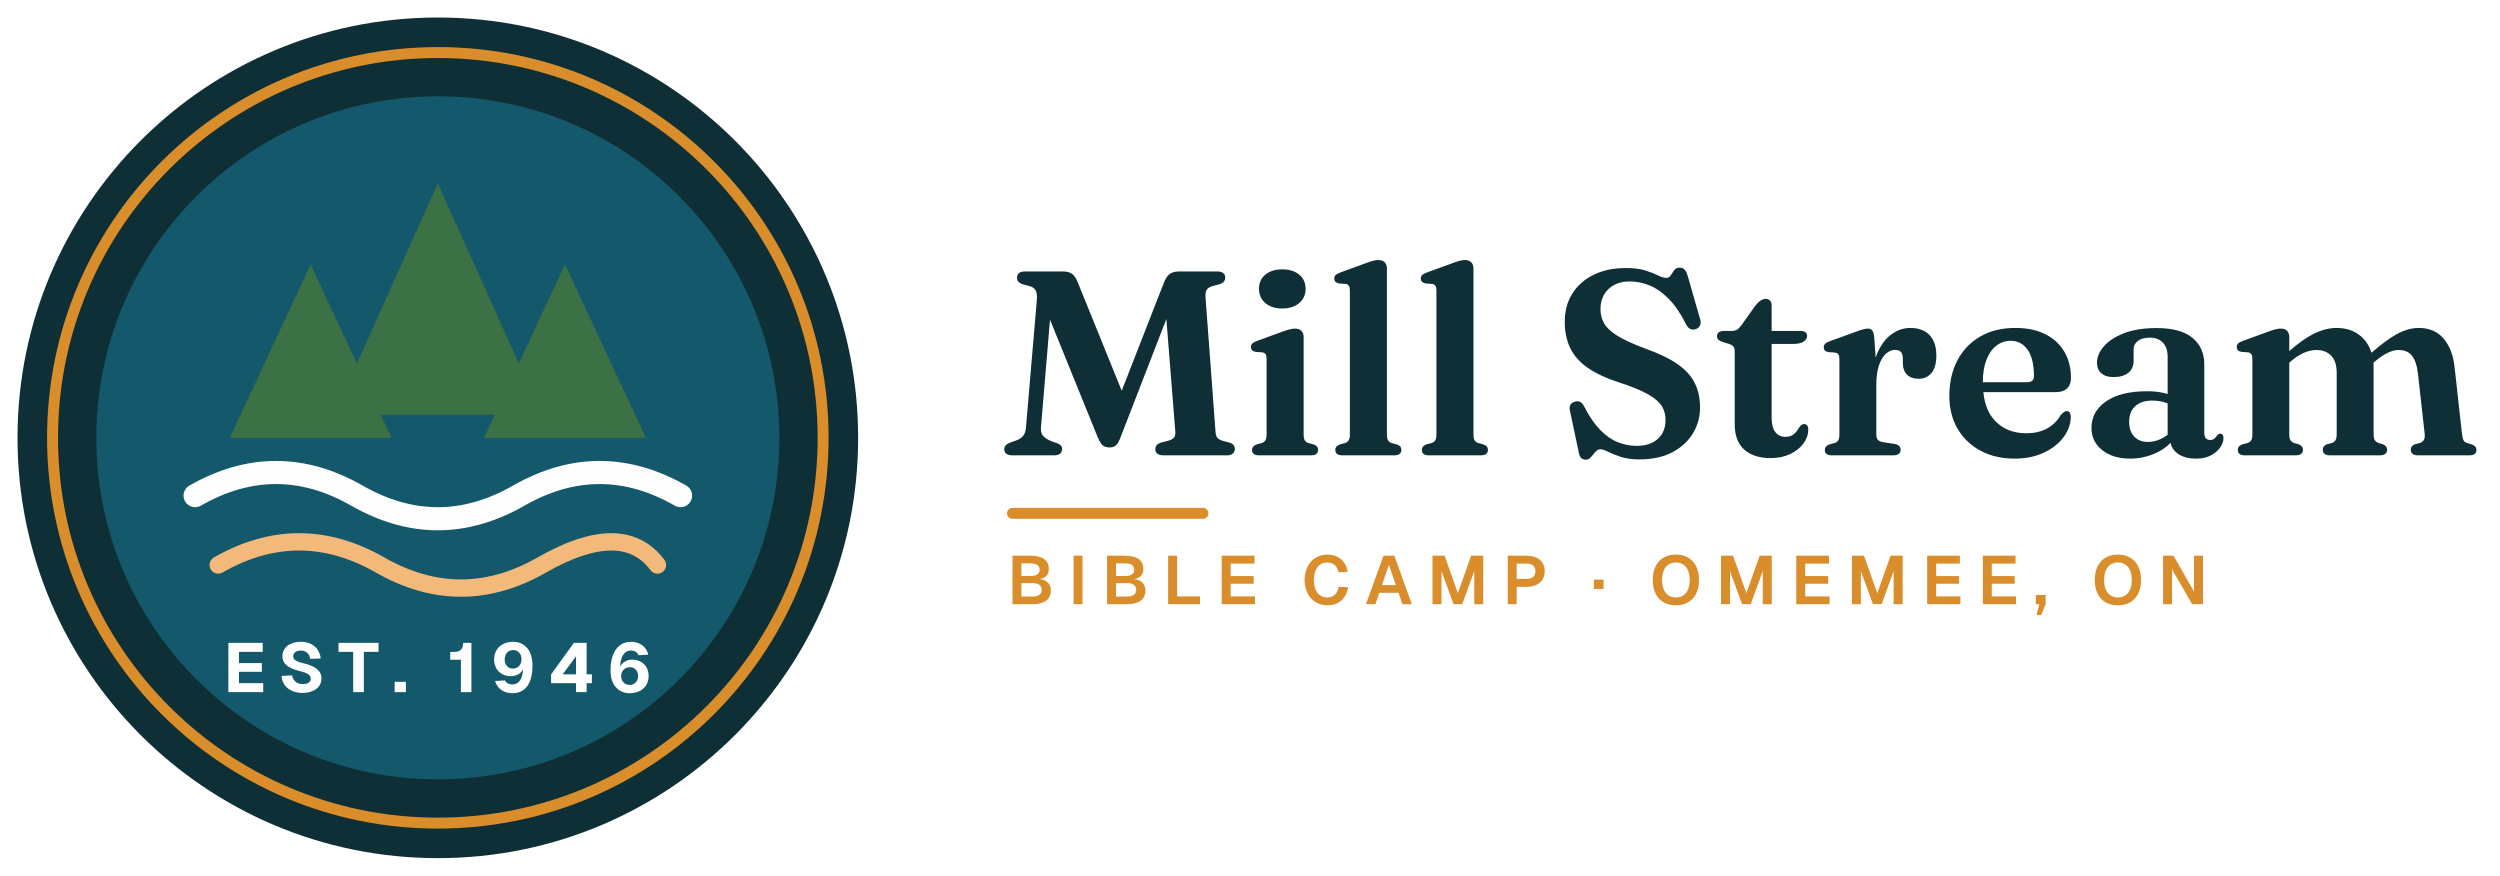
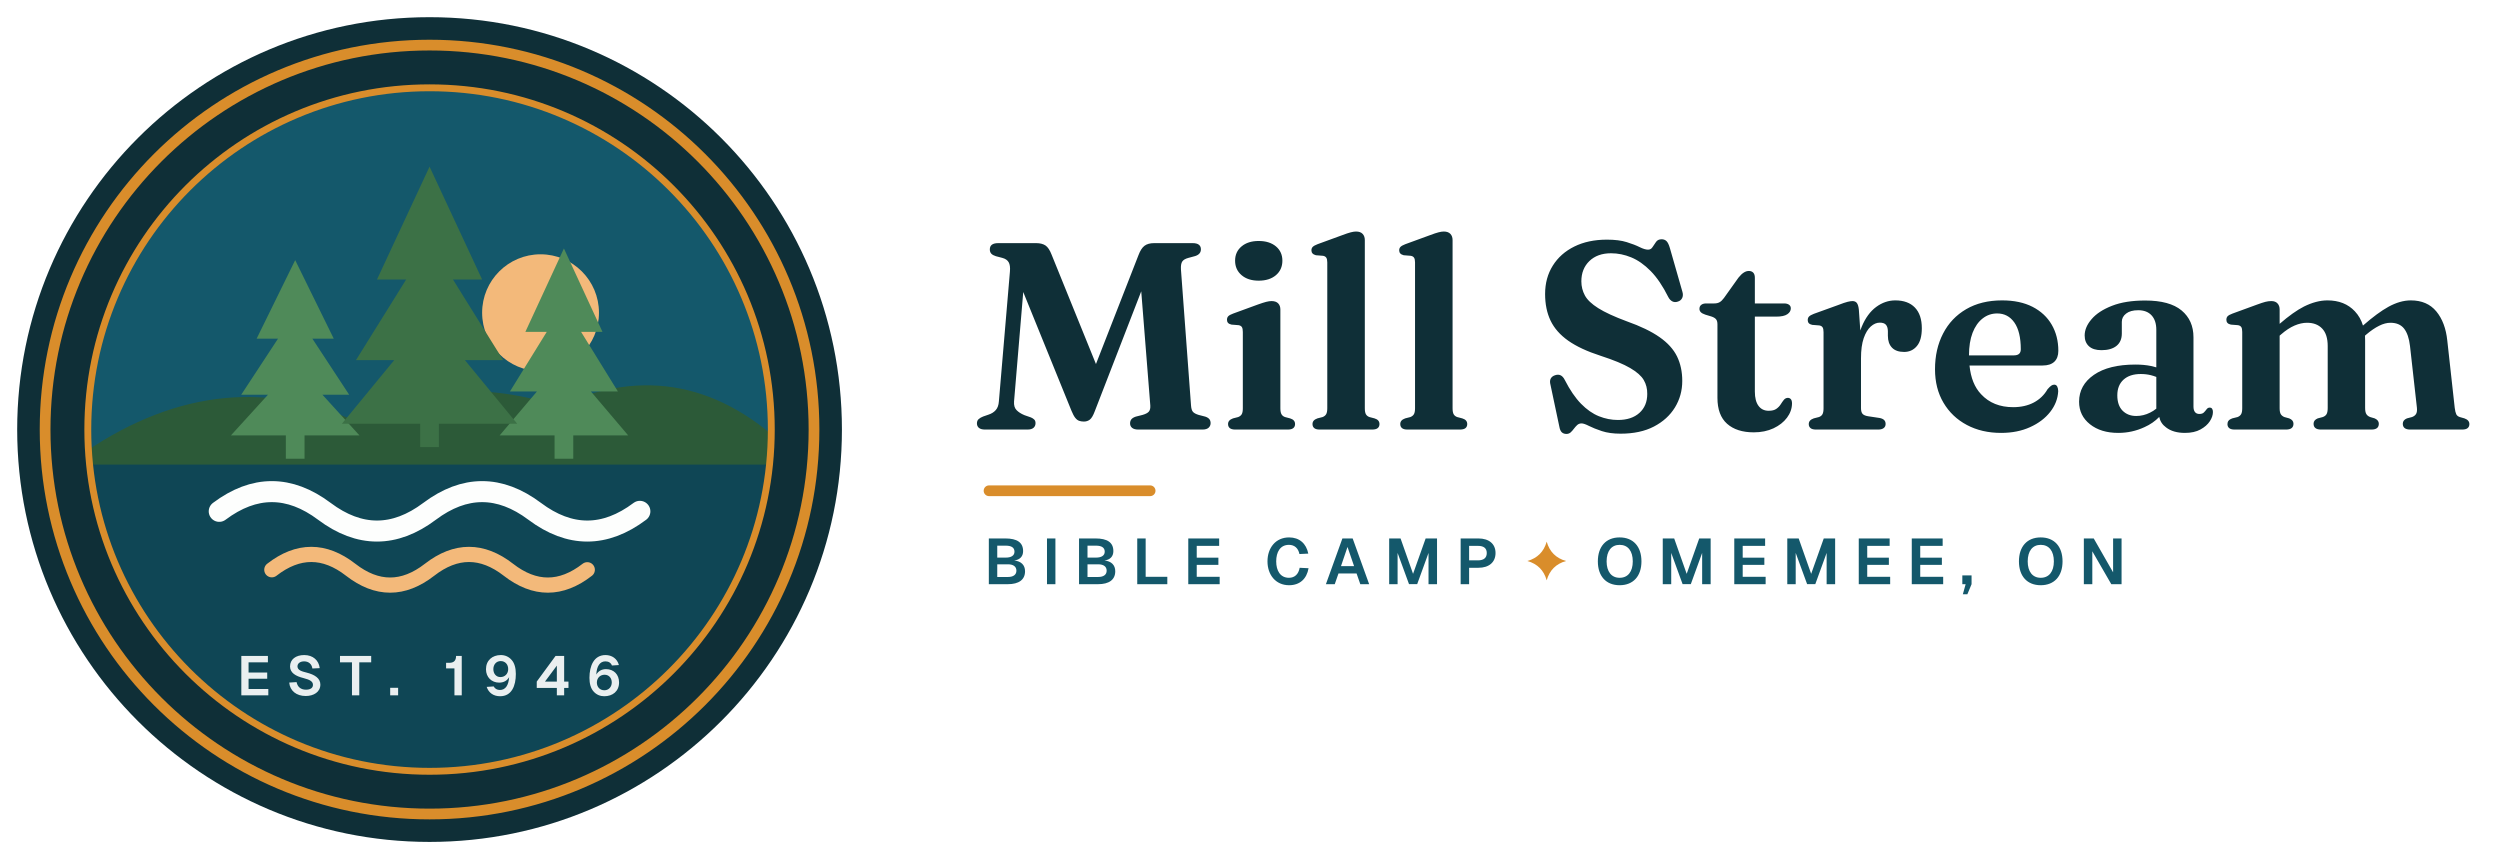
- <svg xmlns="http://www.w3.org/2000/svg" viewBox="0 0 571 200" width="5710" height="2000">
+ <svg xmlns="http://www.w3.org/2000/svg" viewBox="0 0 582 200" width="5820" height="2000">
  <g transform="translate(0 0) scale(1)">
    <circle cx="100" cy="100" r="96" fill="#0f2f37" />
-     <circle cx="100" cy="100" r="88" fill="none" stroke="#d98d2b" stroke-width="2.5" />
-     <circle cx="100" cy="100" r="78" fill="#14586b" />
-     <g transform="translate(100 100) scale(1.32) translate(-100 -102)">
-       <g fill="#3c7146">
-         <path d="M100 58 L 82 98 H 118Z" />
-         <path d="M78 72 L 64 102 H 92Z" />
-         <path d="M122 72 L 108 102 H 136Z" />
+     <circle cx="100" cy="100" r="89.5" fill="none" stroke="#d98d2b" stroke-width="2.5" />
+     <g transform="translate(100 100) scale(1.36) translate(-100 -100)">
+       <clipPath id="scene4">
+         <circle cx="100" cy="100" r="58.5" />
+       </clipPath>
+       <g clip-path="url(#scene4)">
+         <circle cx="100" cy="100" r="58.5" fill="#14586b" />
+         <circle cx="119" cy="80" r="10" fill="#f3b97a" />
+         <path d="M38 106 Q62 88 86 98 Q104 90 122 96 Q144 86 162 104 L162 130 L38 130Z" fill="#2c5a38" />
+         <rect x="30" y="106" width="140" height="70" fill="#0f4655" />
      </g>
-       <path d="M58 112 Q 72 104 86 112 T 114 112 T 142 112" stroke="#fdfefd" stroke-width="4" fill="none" stroke-linecap="round" />
-       <path d="M62 124 Q 76 116 90 124 T 118 124 T 138 124" stroke="#f3b97a" stroke-width="3" fill="none" stroke-linecap="round" />
-       <path fill="#fdfefd" d="M63.76 137.48L63.76 146L69.79 146L69.79 144.45L65.59 144.45L65.59 142.48L69.55 142.48L69.55 140.97L65.59 140.97L65.59 139.03L69.70 139.03L69.70 137.48ZM74.78 143.10L72.95 143.20C73.08 145.00 74.52 146.14 76.61 146.14C78.44 146.14 79.87 145.23 79.87 143.61C79.87 142.26 78.66 141.43 76.76 141.01C75.87 140.79 75.01 140.56 74.97 139.83C74.95 139.22 75.50 138.81 76.29 138.81C77.19 138.81 77.81 139.38 77.91 140.25L79.74 140.18C79.55 138.45 78.25 137.29 76.33 137.29C74.40 137.29 73.11 138.26 73.11 139.81C73.11 141.19 74.29 141.93 76.14 142.36C77.46 142.70 78.00 143.05 78.01 143.67C78.02 144.28 77.47 144.61 76.65 144.61C75.59 144.61 74.95 144.02 74.78 143.10ZM89.74 137.48L82.81 137.48L82.81 139.03L85.35 139.03L85.35 146L87.20 146L87.20 139.03L89.74 139.03ZM92.53 144.21L92.53 146L94.47 146L94.47 144.21ZM102.80 139.05L102.14 139.05L102.14 140.40L103.99 140.40L103.99 146L105.81 146L105.81 137.48L104.38 137.48C104.37 138.56 103.87 139.05 102.80 139.05ZM109.74 140.36C109.74 142.09 110.95 143.24 112.59 143.24C113.69 143.24 114.35 142.74 114.73 142.09C114.66 143.68 114.06 144.68 112.85 144.68C112.30 144.68 111.85 144.43 111.61 143.97L109.90 144.08C110.32 145.42 111.41 146.19 112.91 146.19C115.45 146.19 116.38 144.04 116.38 141.44C116.38 140.16 116.08 139.12 115.53 138.45C114.88 137.66 113.99 137.29 113.04 137.29C111.17 137.29 109.74 138.43 109.74 140.36ZM111.57 140.34C111.57 139.42 112.14 138.72 113.02 138.72C113.92 138.72 114.49 139.42 114.48 140.34C114.47 141.24 113.88 141.93 112.97 141.93C112.11 141.93 111.57 141.24 111.57 140.34ZM125.75 137.48L123.54 137.48L119.60 142.93L119.60 144.46L123.91 144.46L123.91 146L125.75 146L125.75 144.46L126.66 144.46L126.66 142.92L125.75 142.92ZM121.61 142.92L123.91 139.80L123.91 142.92ZM134.73 139.62L136.42 139.52C136.09 138.10 134.87 137.29 133.46 137.29C130.93 137.29 129.88 139.56 129.88 142.18C129.88 143.41 130.17 144.43 130.75 145.09C131.38 145.82 132.22 146.19 133.16 146.19C135.05 146.19 136.47 145.11 136.47 143.22C136.47 141.52 135.32 140.38 133.63 140.38C132.75 140.38 132.01 140.78 131.55 141.56C131.62 139.88 132.25 138.80 133.42 138.80C134.06 138.80 134.51 139.09 134.73 139.62ZM131.72 143.22C131.73 142.33 132.35 141.69 133.24 141.69C134.07 141.69 134.65 142.33 134.65 143.22C134.65 144.10 134.05 144.76 133.19 144.76C132.32 144.76 131.71 144.10 131.72 143.22Z" />
+       <path fill="#4f8a59" d="M77 71 L83.6 84.44 L70.4 84.44ZM77 79.96 L86.24 94.04 L67.76 94.04ZM77 88.92 L88 101 L66 101ZM75.4 100h3.2v5h-3.2ZM123 69 L129.6 83.28 L116.4 83.28ZM123 78.52 L132.24 93.48 L113.76 93.48ZM123 88.04 L134 101 L112 101ZM121.4 100h3.2v5h-3.2Z" />
+       <path fill="#3c7146" d="M100 55 L109 74.32 L91 74.32ZM100 67.88 L112.6 88.12 L87.4 88.12ZM100 80.76 L115 99 L85 99ZM98.4 98h3.2v5h-3.2Z" />
+       <path d="M64 114 c6 -4.5 12 -4.5 18 0 s12 4.5 18 0 s12 -4.5 18 0 s12 4.5 18 0" stroke="#fdfefd" stroke-width="3.6" fill="none" stroke-linecap="round" />
+       <path d="M73 124 c4.5 -3.5 9 -3.5 13.5 0 s9 3.5 13.5 0 s9 -3.5 13.5 0 s9 3.5 13.5 0" stroke="#f3b97a" stroke-width="2.6" fill="none" stroke-linecap="round" />
+       <path fill="#fdfefd" fill-opacity="0.92" d="M67.78 138.75L67.78 145.50L72.40 145.50L72.40 144.41L69.02 144.41L69.02 142.65L72.21 142.65L72.21 141.59L69.02 141.59L69.02 139.85L72.33 139.85L72.33 138.75ZM77.24 143.23L75.98 143.31C76.09 144.71 77.21 145.61 78.80 145.61C80.18 145.61 81.31 144.92 81.31 143.65C81.31 142.58 80.34 141.95 78.94 141.60C78.20 141.41 77.41 141.22 77.39 140.56C77.38 140.03 77.85 139.68 78.53 139.68C79.31 139.68 79.85 140.16 79.94 140.90L81.20 140.84C81.05 139.51 80.05 138.60 78.55 138.60C77.09 138.60 76.12 139.35 76.12 140.55C76.12 141.64 77.08 142.21 78.42 142.54C79.56 142.83 80.04 143.14 80.04 143.70C80.05 144.25 79.56 144.53 78.85 144.53C77.93 144.53 77.39 144.02 77.24 143.23ZM90.01 138.75L84.67 138.75L84.67 139.85L86.72 139.85L86.72 145.50L87.97 145.50L87.97 139.85L90.01 139.85ZM93.26 144.21L93.26 145.50L94.62 145.50L94.62 144.21ZM103.35 139.93L102.83 139.93L102.83 140.88L104.26 140.88L104.26 145.50L105.51 145.50L105.51 138.75L104.54 138.75C104.53 139.57 104.16 139.93 103.35 139.93ZM109.66 141.03C109.66 142.39 110.61 143.32 111.92 143.32C112.74 143.32 113.29 142.95 113.62 142.39C113.53 143.76 113.01 144.58 112.04 144.58C111.56 144.58 111.18 144.36 110.98 143.97L109.78 144.05C110.11 145.07 110.96 145.65 112.07 145.65C114.06 145.65 114.77 143.88 114.77 141.83C114.77 140.81 114.53 139.98 114.07 139.46C113.57 138.87 112.90 138.60 112.20 138.60C110.75 138.60 109.66 139.51 109.66 141.03ZM110.92 141.01C110.92 140.22 111.43 139.63 112.18 139.63C112.96 139.63 113.47 140.22 113.46 141.01C113.46 141.79 112.92 142.37 112.13 142.37C111.40 142.37 110.92 141.79 110.92 141.01ZM123.04 138.75L121.57 138.75L118.35 143.14L118.35 144.23L121.79 144.23L121.79 145.50L123.04 145.50L123.04 144.23L123.78 144.23L123.78 143.14L123.04 143.14ZM119.76 143.14L121.79 140.41L121.79 143.14ZM131.22 140.39L132.41 140.31C132.13 139.22 131.21 138.60 130.12 138.60C128.14 138.60 127.37 140.44 127.37 142.50C127.37 143.50 127.60 144.31 128.07 144.83C128.56 145.39 129.21 145.65 129.90 145.65C131.37 145.65 132.44 144.78 132.44 143.29C132.44 141.93 131.54 141.01 130.20 141.01C129.49 141.01 128.90 141.33 128.54 141.94C128.61 140.53 129.14 139.68 130.10 139.68C130.64 139.68 131.04 139.92 131.22 140.39ZM128.64 143.29C128.65 142.52 129.20 141.97 129.97 141.97C130.69 141.97 131.19 142.52 131.19 143.29C131.19 144.06 130.66 144.63 129.92 144.63C129.16 144.63 128.63 144.06 128.64 143.29Z" />
    </g>
+     <circle cx="100" cy="100" r="79.56" fill="none" stroke="#d98d2b" stroke-width="1.6" />
  </g>
-   <path fill="#0f2f37" d="M246.21 64.61L256.20 89.24L265.77 64.73Q266.34 63.20 267.13 62.60Q267.93 62 269.31 62L269.31 62L277.98 62Q278.91 62 279.38 62.36Q279.84 62.72 279.84 63.38L279.84 63.38Q279.84 63.95 279.52 64.33Q279.21 64.70 278.55 64.91L278.55 64.91L277.02 65.33Q276 65.60 275.64 66.14Q275.28 66.68 275.34 67.88L275.34 67.88L277.62 98.57Q277.68 99.59 278.06 100.01Q278.43 100.43 279.33 100.70L279.33 100.70L280.83 101.09Q281.46 101.30 281.75 101.66Q282.03 102.02 282.03 102.56L282.03 102.56Q282.03 103.16 281.58 103.58Q281.13 104 280.20 104L280.20 104L265.74 104Q264.81 104 264.35 103.63Q263.88 103.25 263.88 102.62L263.88 102.62Q263.88 102.08 264.17 101.70Q264.45 101.33 265.17 101.09L265.17 101.09L266.70 100.70Q267.75 100.40 268.13 99.95Q268.50 99.50 268.44 98.57L268.44 98.57L266.40 72.86L255.93 99.89Q255.39 101.33 254.82 101.77Q254.25 102.20 253.47 102.20L253.47 102.20Q252.90 102.20 252.42 102.03Q251.94 101.87 251.53 101.36Q251.13 100.85 250.68 99.77L250.68 99.77L239.82 73.01L237.75 97.67Q237.66 98.96 238.31 99.62Q238.95 100.28 240.09 100.76L240.09 100.76L241.56 101.27Q242.04 101.48 242.31 101.77Q242.58 102.05 242.58 102.56L242.58 102.56Q242.58 103.22 242.13 103.61Q241.68 104 240.75 104L240.75 104L231.21 104Q230.28 104 229.83 103.63Q229.38 103.25 229.38 102.62Q229.38 101.99 229.77 101.64Q230.16 101.30 230.79 101.06L230.79 101.06L231.99 100.64Q233.01 100.31 233.63 99.62Q234.24 98.93 234.33 97.64L234.33 97.64L236.82 68.42Q236.94 67.01 236.53 66.31Q236.13 65.60 235.11 65.33L235.11 65.33L233.64 64.94Q232.95 64.73 232.62 64.37Q232.29 64.01 232.29 63.41L232.29 63.41Q232.29 62 234.18 62L234.18 62L242.73 62Q244.02 62 244.81 62.52Q245.61 63.05 246.21 64.61L246.21 64.61ZM297.75 76.94L297.75 76.94L297.75 99.20Q297.75 100.13 298.00 100.56Q298.26 101 298.80 101.18L298.80 101.18L299.94 101.48Q300.51 101.66 300.78 101.97Q301.05 102.29 301.05 102.77L301.05 102.77Q301.05 103.34 300.66 103.67Q300.27 104 299.40 104L299.40 104L287.58 104Q286.74 104 286.35 103.67Q285.96 103.34 285.96 102.77L285.96 102.77Q285.96 102.32 286.23 102.00Q286.50 101.69 287.07 101.48L287.07 101.48L288.24 101.18Q288.78 100.97 289.03 100.55Q289.29 100.13 289.29 99.20L289.29 99.20L289.29 82.01Q289.29 81.23 289.06 80.90Q288.84 80.57 288.33 80.48L288.33 80.48L286.74 80.36Q286.20 80.24 285.96 79.97Q285.72 79.70 285.72 79.28L285.72 79.28Q285.72 78.77 286.00 78.47Q286.29 78.17 287.10 77.87L287.10 77.87L292.68 75.83Q293.85 75.41 294.55 75.23Q295.26 75.05 295.74 75.05L295.74 75.05Q296.76 75.05 297.25 75.58Q297.75 76.10 297.75 76.94ZM292.86 70.46L292.86 70.46Q290.46 70.46 289.00 69.22Q287.55 67.97 287.55 65.96L287.55 65.96Q287.55 63.95 289.00 62.73Q290.46 61.52 292.86 61.52L292.86 61.52Q295.29 61.52 296.74 62.73Q298.20 63.95 298.20 65.96L298.20 65.96Q298.20 67.97 296.74 69.22Q295.29 70.46 292.86 70.46ZM316.77 61.31L316.77 61.31L316.77 99.20Q316.77 100.13 317.02 100.56Q317.28 101 317.82 101.18L317.82 101.18L318.96 101.48Q319.53 101.66 319.80 101.97Q320.07 102.29 320.07 102.77L320.07 102.77Q320.07 103.34 319.68 103.67Q319.29 104 318.42 104L318.42 104L306.60 104Q305.76 104 305.37 103.67Q304.98 103.34 304.98 102.77L304.98 102.77Q304.98 102.32 305.25 102.00Q305.52 101.69 306.09 101.48L306.09 101.48L307.26 101.18Q307.80 100.97 308.05 100.55Q308.31 100.13 308.31 99.20L308.31 99.20L308.31 66.35Q308.31 65.60 308.08 65.27Q307.86 64.94 307.35 64.85L307.35 64.85L305.76 64.73Q305.22 64.58 304.98 64.31Q304.74 64.04 304.74 63.62L304.74 63.62Q304.74 63.14 305.04 62.84Q305.34 62.54 306.12 62.24L306.12 62.24L311.70 60.20Q312.90 59.75 313.59 59.57Q314.28 59.39 314.79 59.39L314.79 59.39Q315.78 59.39 316.27 59.91Q316.77 60.44 316.77 61.31ZM336.54 61.31L336.54 61.31L336.54 99.20Q336.54 100.13 336.79 100.56Q337.05 101 337.59 101.18L337.59 101.18L338.73 101.48Q339.30 101.66 339.57 101.97Q339.84 102.29 339.84 102.77L339.84 102.77Q339.84 103.34 339.45 103.67Q339.06 104 338.19 104L338.19 104L326.37 104Q325.53 104 325.14 103.67Q324.75 103.34 324.75 102.77L324.75 102.77Q324.75 102.32 325.02 102.00Q325.29 101.69 325.86 101.48L325.86 101.48L327.03 101.18Q327.57 100.97 327.82 100.55Q328.08 100.13 328.08 99.20L328.08 99.20L328.08 66.35Q328.08 65.60 327.85 65.27Q327.63 64.94 327.12 64.85L327.12 64.85L325.53 64.73Q324.99 64.58 324.75 64.31Q324.51 64.04 324.51 63.62L324.51 63.62Q324.51 63.14 324.81 62.84Q325.11 62.54 325.89 62.24L325.89 62.24L331.47 60.20Q332.67 59.75 333.36 59.57Q334.05 59.39 334.56 59.39L334.56 59.39Q335.55 59.39 336.04 59.91Q336.54 60.44 336.54 61.31ZM374.40 104.93L374.40 104.93Q371.94 104.93 370.17 104.34Q368.40 103.76 367.27 103.19Q366.15 102.62 365.61 102.62L365.61 102.62Q365.01 102.62 364.62 102.98Q364.23 103.34 363.88 103.81Q363.54 104.27 363.15 104.63Q362.76 104.99 362.19 104.99L362.19 104.99Q361.56 104.99 361.15 104.61Q360.75 104.24 360.60 103.37L360.60 103.37L358.53 93.59Q358.41 92.93 358.69 92.45Q358.98 91.97 359.64 91.76L359.64 91.76Q360.36 91.52 360.90 91.79Q361.44 92.06 361.83 92.84L361.83 92.84Q363.54 96.20 365.47 98.18Q367.41 100.16 369.51 101Q371.61 101.84 373.80 101.84L373.80 101.84Q376.86 101.84 378.63 100.25Q380.40 98.66 380.40 95.99L380.40 95.99Q380.43 94.25 379.62 92.86Q378.81 91.46 376.56 90.14Q374.31 88.82 369.90 87.38L369.90 87.38Q365.34 85.91 362.59 83.97Q359.85 82.04 358.62 79.46Q357.39 76.88 357.39 73.46L357.39 73.46Q357.39 69.83 359.11 67.07Q360.84 64.31 363.97 62.77Q367.11 61.22 371.31 61.22L371.31 61.22Q374.01 61.22 375.78 61.77Q377.55 62.33 378.69 62.90Q379.83 63.47 380.58 63.47L380.58 63.47Q381.24 63.47 381.60 62.88Q381.96 62.30 382.38 61.72Q382.80 61.13 383.64 61.13L383.64 61.13Q384.30 61.13 384.73 61.55Q385.17 61.97 385.50 63.11L385.50 63.11L388.32 72.95Q388.56 73.73 388.27 74.34Q387.99 74.96 387.30 75.17L387.30 75.17Q386.61 75.41 386.05 75.13Q385.50 74.84 385.14 74.15L385.14 74.15Q383.28 70.43 381.16 68.28Q379.05 66.14 376.80 65.21Q374.55 64.28 372.24 64.28L372.24 64.28Q369.18 64.28 367.36 66.03Q365.55 67.79 365.55 70.61L365.55 70.61Q365.55 72.32 366.34 73.79Q367.14 75.26 369.36 76.66Q371.58 78.05 375.78 79.61L375.78 79.61Q380.43 81.26 383.17 83.18Q385.92 85.10 387.10 87.52Q388.29 89.93 388.29 93.05L388.29 93.05Q388.29 96.32 386.64 99.02Q384.99 101.72 381.90 103.33Q378.81 104.93 374.40 104.93ZM394.86 78.53L394.86 78.53L393.48 78.11Q392.76 77.87 392.46 77.56Q392.16 77.24 392.16 76.82L392.16 76.82Q392.16 76.22 392.56 75.91Q392.97 75.59 393.66 75.59L393.66 75.59L395.49 75.59Q396.21 75.59 396.69 75.32Q397.17 75.05 397.68 74.36L397.68 74.36L400.95 69.77Q401.58 68.99 402.15 68.63Q402.72 68.27 403.29 68.27L403.29 68.27Q403.92 68.27 404.28 68.66Q404.64 69.05 404.64 69.80L404.64 69.80L404.64 75.59L411.24 75.59Q411.93 75.59 412.33 75.88Q412.74 76.16 412.74 76.70L412.74 76.70Q412.74 77.48 411.96 78.02Q411.18 78.56 409.44 78.56L409.44 78.56L404.64 78.56L404.64 95.45Q404.64 97.55 405.46 98.66Q406.29 99.77 407.76 99.77L407.76 99.77Q408.87 99.77 409.48 99.33Q410.10 98.90 410.46 98.33Q410.82 97.76 411.16 97.33Q411.51 96.89 412.05 96.86L412.05 96.86Q412.50 96.86 412.75 97.16Q413.01 97.46 413.01 98.15L413.01 98.15Q412.98 99.86 411.88 101.33Q410.79 102.80 408.84 103.72Q406.89 104.63 404.40 104.63L404.40 104.63Q400.56 104.63 398.38 102.69Q396.21 100.76 396.21 96.86L396.21 96.86L396.21 80.30Q396.21 79.52 395.89 79.14Q395.58 78.77 394.86 78.53ZM428.07 76.97L428.07 76.97L428.40 81.68Q428.55 81.23 428.73 80.81L428.73 80.81Q429.96 77.87 431.97 76.39Q433.98 74.90 436.29 74.90L436.29 74.90Q439.14 74.90 440.70 76.52Q442.26 78.14 442.26 81.17L442.26 81.17Q442.26 83.87 441.15 85.19Q440.04 86.51 438.27 86.51L438.27 86.51Q436.47 86.51 435.54 85.55Q434.61 84.59 434.61 82.88L434.61 82.88L434.61 81.80Q434.58 80.84 434.16 80.38Q433.74 79.91 432.78 79.91L432.78 79.91Q431.73 79.91 430.75 80.78Q429.78 81.65 429.16 83.42Q428.55 85.19 428.55 87.95L428.55 87.95L428.55 99.17Q428.55 100.04 428.89 100.44Q429.24 100.85 430.14 101L430.14 101L432.72 101.39Q433.41 101.51 433.75 101.84Q434.10 102.17 434.10 102.74L434.10 102.74Q434.10 103.34 433.66 103.67Q433.23 104 432.42 104L432.42 104L418.41 104Q417.57 104 417.18 103.67Q416.79 103.34 416.79 102.77L416.79 102.77Q416.79 102.32 417.06 102.00Q417.33 101.69 417.90 101.48L417.90 101.48L419.07 101.18Q419.61 101 419.86 100.56Q420.12 100.13 420.12 99.20L420.12 99.20L420.12 82.07Q420.12 81.29 419.89 80.96Q419.67 80.63 419.16 80.54L419.16 80.54L417.57 80.42Q417.03 80.30 416.79 80.03Q416.55 79.76 416.55 79.34L416.55 79.34Q416.55 78.83 416.85 78.53Q417.15 78.23 417.93 77.93L417.93 77.93L423.39 75.95Q424.86 75.38 425.55 75.22Q426.24 75.05 426.63 75.05L426.63 75.05Q427.29 75.05 427.62 75.48Q427.95 75.92 428.07 76.97ZM473.01 86.27L473.01 86.27Q473.01 87.86 472.11 88.72Q471.21 89.57 469.47 89.57L469.47 89.57L453.00 89.57Q453.42 93.74 455.61 96.05L455.61 96.05Q458.31 98.96 462.84 98.96L462.84 98.96Q465.48 98.96 467.47 97.91Q469.47 96.86 470.58 94.91L470.58 94.91Q471.12 94.31 471.43 94.10Q471.75 93.89 472.08 93.89L472.08 93.89Q472.56 93.89 472.77 94.33Q472.98 94.76 472.98 95.36L472.98 95.36Q472.86 97.88 471.18 100.03Q469.50 102.17 466.65 103.46Q463.80 104.75 460.11 104.75L460.11 104.75Q455.76 104.75 452.40 102.97Q449.04 101.18 447.13 97.95Q445.23 94.73 445.23 90.41L445.23 90.41Q445.23 85.88 447.04 82.37Q448.86 78.86 452.25 76.88Q455.64 74.90 460.35 74.90L460.35 74.90Q464.37 74.90 467.20 76.36Q470.04 77.81 471.52 80.38Q473.01 82.94 473.01 86.27ZM452.88 87.29L463.02 87.29Q464.55 87.29 464.55 85.91L464.55 85.91Q464.55 81.95 463.11 79.89Q461.67 77.84 459.24 77.84L459.24 77.84Q457.38 77.84 455.94 78.98Q454.50 80.12 453.69 82.22L453.69 82.22Q452.88 84.32 452.88 87.29L452.88 87.29ZM477.69 97.73L477.69 97.73Q477.69 93.98 481.03 91.67Q484.38 89.36 490.38 89.36L490.38 89.36Q492.33 89.36 493.92 89.69L493.92 89.69Q494.52 89.81 495.09 89.99L495.09 89.99L495.09 81.53Q495.09 79.43 494.02 78.28Q492.96 77.12 491.01 77.12L491.01 77.12Q489.24 77.12 488.28 77.87Q487.32 78.62 487.32 79.73L487.32 79.73L487.32 82.37Q487.32 84.17 486.12 85.14Q484.92 86.12 482.73 86.12L482.73 86.12Q480.87 86.12 479.91 85.23Q478.95 84.35 478.95 82.82L478.95 82.82Q478.95 80.93 480.51 79.12Q482.07 77.30 485.10 76.12Q488.13 74.93 492.57 74.93L492.57 74.93Q498.09 74.93 500.77 77.17Q503.46 79.40 503.46 83.21L503.46 83.21L503.46 98.81Q503.46 99.65 503.80 100.07Q504.15 100.49 504.78 100.49L504.78 100.49Q505.44 100.49 505.77 100.17Q506.10 99.86 506.34 99.53L506.34 99.53Q506.49 99.32 506.67 99.19Q506.85 99.05 507.12 99.05L507.12 99.05Q507.48 99.05 507.66 99.32Q507.84 99.59 507.84 100.04L507.84 100.04Q507.84 101.06 507.13 102.14Q506.43 103.22 505.03 103.98Q503.64 104.75 501.54 104.75L501.54 104.75Q498.87 104.75 497.28 103.52L497.28 103.52Q496.05 102.62 495.75 101.15L495.75 101.15Q494.37 102.59 492.42 103.46L492.42 103.46Q489.63 104.75 486.51 104.75L486.51 104.75Q482.58 104.75 480.13 102.80Q477.69 100.85 477.69 97.73ZM495.09 99.29L495.09 92.15Q494.49 91.91 493.89 91.76L493.89 91.76Q492.81 91.49 491.58 91.49L491.58 91.49Q489.09 91.49 487.69 92.77Q486.30 94.04 486.30 96.29Q486.30 98.54 487.48 99.74Q488.67 100.94 490.56 100.94L490.56 100.94Q492.18 100.94 493.68 100.19L493.68 100.19Q494.43 99.83 495.09 99.29L495.09 99.29ZM522.87 76.94L522.87 76.94L522.87 80.18Q525.99 77.48 528.36 76.28L528.36 76.28Q531.15 74.90 533.64 74.90L533.64 74.90Q537.51 74.90 539.82 77.36L539.82 77.36Q541.08 78.71 541.65 80.57L541.65 80.57Q544.95 77.69 547.38 76.34L547.38 76.34Q550.02 74.90 552.42 74.90L552.42 74.90Q556.11 74.90 558.16 77.38Q560.22 79.85 560.64 83.96L560.64 83.96L562.32 99.11Q562.44 100.10 562.66 100.55Q562.89 101 563.46 101.18L563.46 101.18L564.51 101.48Q565.08 101.69 565.35 102.00Q565.62 102.32 565.62 102.77L565.62 102.77Q565.62 103.34 565.23 103.67Q564.84 104 564.00 104L564.00 104L552.30 104Q550.62 104 550.62 102.68L550.62 102.68Q550.62 101.87 551.55 101.48L551.55 101.48L552.69 101.18Q553.29 100.97 553.59 100.52Q553.89 100.07 553.80 99.11L553.80 99.11L552.24 85.19Q551.94 82.58 550.90 81.26Q549.87 79.94 547.83 79.94L547.83 79.94Q546.63 79.94 545.28 80.62Q543.93 81.29 542.40 82.58L542.40 82.58L542.10 82.85Q542.13 83.39 542.13 83.96L542.13 83.96L542.13 99.11Q542.13 100.10 542.41 100.53Q542.70 100.97 543.27 101.18L543.27 101.18L544.29 101.48Q545.22 101.90 545.22 102.68L545.22 102.68Q545.22 104 543.57 104L543.57 104L532.20 104Q530.52 104 530.52 102.68L530.52 102.68Q530.52 101.87 531.45 101.48L531.45 101.48L532.59 101.18Q533.19 100.97 533.44 100.52Q533.70 100.07 533.70 99.11L533.70 99.11L533.70 85.19Q533.70 82.55 532.45 81.25Q531.21 79.94 529.05 79.94L529.05 79.94Q527.70 79.94 526.23 80.57Q524.76 81.20 523.17 82.58L523.17 82.58L522.87 82.85L522.87 99.20Q522.87 100.13 523.14 100.55Q523.41 100.97 523.95 101.18L523.95 101.18L525.03 101.48Q525.99 101.87 525.99 102.68L525.99 102.68Q525.99 104 524.31 104L524.31 104L512.73 104Q511.89 104 511.50 103.67Q511.11 103.34 511.11 102.77L511.11 102.77Q511.11 102.32 511.36 102.00Q511.62 101.69 512.19 101.48L512.19 101.48L513.39 101.18Q513.93 100.97 514.18 100.55Q514.44 100.13 514.44 99.20L514.44 99.20L514.44 82.01Q514.44 81.23 514.21 80.90Q513.99 80.57 513.48 80.48L513.48 80.48L511.89 80.36Q511.35 80.24 511.11 79.97Q510.87 79.70 510.87 79.28L510.87 79.28Q510.87 78.77 511.15 78.47Q511.44 78.17 512.25 77.87L512.25 77.87L517.83 75.83Q518.97 75.41 519.66 75.23Q520.35 75.05 520.98 75.05L520.98 75.05Q521.91 75.05 522.39 75.58Q522.87 76.10 522.87 76.94Z" />
-   <rect x="230" y="116" width="46" height="2.5" rx="1.25" fill="#d98d2b" />
-   <path fill="#d98d2b" d="M231.25 138L235.83 138C238.55 138 240.02 136.89 240.02 134.86C240.02 133.37 239.06 132.43 237.39 132.26C238.75 132.10 239.55 131.29 239.55 130.00C239.55 127.89 238.10 126.92 235.21 126.92L231.25 126.92ZM233.29 136.25L233.29 133.18L235.88 133.18C237.14 133.18 237.92 133.71 237.92 134.72C237.92 135.74 237.14 136.25 235.88 136.25ZM233.29 131.56L233.29 128.67L235.35 128.67C236.71 128.67 237.46 129.14 237.46 130.12C237.46 131.07 236.66 131.56 235.35 131.56ZM245.21 126.92L245.21 138L247.25 138L247.25 126.92ZM252.85 138L257.43 138C260.15 138 261.61 136.89 261.61 134.86C261.61 133.37 260.66 132.43 258.99 132.26C260.35 132.10 261.14 131.29 261.14 130.00C261.14 127.89 259.69 126.92 256.81 126.92L252.85 126.92ZM254.89 136.25L254.89 133.18L257.48 133.18C258.74 133.18 259.52 133.71 259.52 134.72C259.52 135.74 258.74 136.25 257.48 136.25ZM254.89 131.56L254.89 128.67L256.95 128.67C258.31 128.67 259.05 129.14 259.05 130.12C259.05 131.07 258.26 131.56 256.95 131.56ZM266.80 138L274.09 138L274.09 136.21L268.85 136.21L268.85 126.92L266.80 126.92ZM279.04 126.92L279.04 138L286.64 138L286.64 136.21L281.09 136.21L281.09 133.32L286.33 133.32L286.33 131.57L281.09 131.57L281.09 128.72L286.52 128.72L286.52 126.92ZM307.91 134.13L305.76 134.02C305.49 135.58 304.56 136.46 303.17 136.46C301.05 136.46 300.08 134.69 300.08 132.48C300.08 130.25 301.03 128.47 303.17 128.47C304.49 128.47 305.42 129.26 305.71 130.70L307.85 130.59C307.37 128.16 305.70 126.67 303.20 126.67C299.94 126.67 297.97 129.22 297.97 132.48C297.97 135.72 299.96 138.25 303.20 138.25C305.82 138.25 307.47 136.69 307.91 134.13ZM311.99 138L314.13 138L315.04 135.39L319.42 135.39L320.32 138L322.46 138L318.47 126.92L315.99 126.92ZM315.64 133.63L317.22 128.98L318.81 133.63ZM327.18 126.92L327.18 138L329.23 138L329.23 130.43L331.99 137.98L333.97 137.98L336.72 130.43L336.72 138L338.77 138L338.77 126.92L336.01 126.92L332.97 135.49L329.95 126.92ZM348.65 126.92L344.37 126.92L344.37 138L346.41 138L346.41 134.02L348.65 134.02C351.25 134.02 352.81 132.68 352.81 130.45C352.81 128.25 351.25 126.92 348.65 126.92ZM346.41 132.23L346.41 128.72L348.57 128.72C349.96 128.72 350.69 129.30 350.69 130.45C350.69 131.64 349.94 132.23 348.57 132.23ZM364.03 132.40L364.03 134.52L366.26 134.52L366.26 132.40ZM382.76 138.25C386.07 138.25 388.05 136.03 388.05 132.48C388.05 128.89 386.07 126.67 382.76 126.67C379.45 126.67 377.49 128.89 377.49 132.48C377.49 136.03 379.45 138.25 382.76 138.25ZM379.61 132.48C379.61 129.97 380.78 128.47 382.76 128.47C384.77 128.47 385.94 129.97 385.94 132.48C385.94 134.96 384.77 136.46 382.76 136.46C380.78 136.46 379.61 134.96 379.61 132.48ZM393.08 126.92L393.08 138L395.13 138L395.13 130.43L397.89 137.98L399.87 137.98L402.61 130.43L402.61 138L404.67 138L404.67 126.92L401.91 126.92L398.87 135.49L395.84 126.92ZM410.27 126.92L410.27 138L417.87 138L417.87 136.21L412.31 136.21L412.31 133.32L417.56 133.32L417.56 131.57L412.31 131.57L412.31 128.72L417.74 128.72L417.74 126.92ZM422.98 126.92L422.98 138L425.02 138L425.02 130.43L427.78 137.98L429.77 137.98L432.51 130.43L432.51 138L434.57 138L434.57 126.92L431.81 126.92L428.77 135.49L425.74 126.92ZM440.17 126.92L440.17 138L447.76 138L447.76 136.21L442.21 136.21L442.21 133.32L447.45 133.32L447.45 131.57L442.21 131.57L442.21 128.72L447.64 128.72L447.64 126.92ZM452.88 126.92L452.88 138L460.47 138L460.47 136.21L454.92 136.21L454.92 133.32L460.16 133.32L460.16 131.57L454.92 131.57L454.92 128.72L460.35 128.72L460.35 126.92ZM467.22 138L467.22 135.88L464.99 135.88L464.99 138L465.79 138L465.12 140.45L466.21 140.45ZM483.72 138.25C487.03 138.25 489.01 136.03 489.01 132.48C489.01 128.89 487.03 126.67 483.72 126.67C480.41 126.67 478.45 128.89 478.45 132.48C478.45 136.03 480.41 138.25 483.72 138.25ZM480.57 132.48C480.57 129.97 481.74 128.47 483.72 128.47C485.73 128.47 486.90 129.97 486.90 132.48C486.90 134.96 485.73 136.46 483.72 136.46C481.74 136.46 480.57 134.96 480.57 132.48ZM494.04 126.92L494.04 138L496.09 138L496.09 130.03L500.69 138L503.17 138L503.17 126.92L501.12 126.92L501.12 135.13L496.43 126.92Z" />
+   <path fill="#0f2f37" d="M244.82 59.30L255.14 84.75L265.03 59.42Q265.62 57.84 266.44 57.22Q267.26 56.60 268.69 56.60L268.69 56.60L277.65 56.60Q278.61 56.60 279.09 56.97Q279.57 57.34 279.57 58.03L279.57 58.03Q279.57 58.62 279.24 59.00Q278.92 59.39 278.24 59.61L278.24 59.61L276.65 60.04Q275.60 60.32 275.23 60.88Q274.86 61.44 274.92 62.68L274.92 62.68L277.27 94.39Q277.34 95.44 277.72 95.88Q278.11 96.31 279.04 96.59L279.04 96.59L280.59 96.99Q281.24 97.21 281.54 97.58Q281.83 97.95 281.83 98.51L281.83 98.51Q281.83 99.13 281.37 99.57Q280.90 100 279.94 100L279.94 100L265.00 100Q264.04 100 263.56 99.61Q263.08 99.22 263.08 98.57L263.08 98.57Q263.08 98.02 263.37 97.63Q263.67 97.24 264.41 96.99L264.41 96.99L265.99 96.59Q267.07 96.28 267.46 95.81Q267.85 95.35 267.79 94.39L267.79 94.39L265.68 67.82L254.86 95.75Q254.30 97.24 253.71 97.69Q253.13 98.14 252.32 98.14L252.32 98.14Q251.73 98.14 251.23 97.97Q250.74 97.80 250.32 97.27Q249.90 96.75 249.44 95.63L249.44 95.63L238.21 67.98L236.07 93.46Q235.98 94.79 236.65 95.47Q237.31 96.16 238.49 96.65L238.49 96.65L240.01 97.18Q240.51 97.40 240.79 97.69Q241.07 97.98 241.07 98.51L241.07 98.51Q241.07 99.19 240.60 99.60Q240.14 100 239.18 100L239.18 100L229.32 100Q228.36 100 227.89 99.61Q227.43 99.22 227.43 98.57Q227.43 97.92 227.83 97.57Q228.23 97.21 228.88 96.96L228.88 96.96L230.12 96.53Q231.18 96.19 231.81 95.47Q232.45 94.76 232.54 93.43L232.54 93.43L235.11 63.23Q235.24 61.78 234.82 61.05Q234.40 60.32 233.35 60.04L233.35 60.04L231.83 59.64Q231.12 59.42 230.77 59.05Q230.43 58.68 230.43 58.06L230.43 58.06Q230.43 56.60 232.39 56.60L232.39 56.60L241.22 56.60Q242.55 56.60 243.38 57.14Q244.20 57.69 244.82 59.30L244.82 59.30ZM298.07 72.04L298.07 72.04L298.07 95.04Q298.07 96.00 298.34 96.45Q298.60 96.90 299.16 97.09L299.16 97.09L300.34 97.40Q300.93 97.58 301.21 97.91Q301.49 98.23 301.49 98.73L301.49 98.73Q301.49 99.32 301.08 99.66Q300.68 100 299.78 100L299.78 100L287.57 100Q286.70 100 286.29 99.66Q285.89 99.32 285.89 98.73L285.89 98.73Q285.89 98.26 286.17 97.94Q286.45 97.61 287.04 97.40L287.04 97.40L288.25 97.09Q288.81 96.87 289.07 96.44Q289.33 96.00 289.33 95.04L289.33 95.04L289.33 77.28Q289.33 76.47 289.10 76.13Q288.87 75.79 288.34 75.70L288.34 75.70L286.70 75.57Q286.14 75.45 285.89 75.17Q285.64 74.89 285.64 74.46L285.64 74.46Q285.64 73.93 285.94 73.62Q286.23 73.31 287.07 73.00L287.07 73.00L292.84 70.89Q294.04 70.46 294.77 70.27Q295.50 70.09 296.00 70.09L296.00 70.09Q297.05 70.09 297.56 70.63Q298.07 71.17 298.07 72.04ZM293.02 65.34L293.02 65.34Q290.54 65.34 289.04 64.06Q287.53 62.77 287.53 60.69L287.53 60.69Q287.53 58.62 289.04 57.36Q290.54 56.10 293.02 56.10L293.02 56.10Q295.53 56.10 297.04 57.36Q298.54 58.62 298.54 60.69L298.54 60.69Q298.54 62.77 297.04 64.06Q295.53 65.34 293.02 65.34ZM317.73 55.89L317.73 55.89L317.73 95.04Q317.73 96.00 317.99 96.45Q318.26 96.90 318.81 97.09L318.81 97.09L319.99 97.40Q320.58 97.58 320.86 97.91Q321.14 98.23 321.14 98.73L321.14 98.73Q321.14 99.32 320.74 99.66Q320.33 100 319.43 100L319.43 100L307.22 100Q306.35 100 305.95 99.66Q305.55 99.32 305.55 98.73L305.55 98.73Q305.55 98.26 305.82 97.94Q306.10 97.61 306.69 97.40L306.69 97.40L307.90 97.09Q308.46 96.87 308.72 96.44Q308.99 96.00 308.99 95.04L308.99 95.04L308.99 61.09Q308.99 60.32 308.75 59.98Q308.52 59.64 308.00 59.55L308.00 59.55L306.35 59.42Q305.79 59.27 305.55 58.99Q305.30 58.71 305.30 58.27L305.30 58.27Q305.30 57.78 305.61 57.47Q305.92 57.16 306.72 56.85L306.72 56.85L312.49 54.74Q313.73 54.27 314.44 54.09Q315.16 53.90 315.68 53.90L315.68 53.90Q316.71 53.90 317.22 54.45Q317.73 54.99 317.73 55.89ZM338.16 55.89L338.16 55.89L338.16 95.04Q338.16 96.00 338.42 96.45Q338.69 96.90 339.24 97.09L339.24 97.09L340.42 97.40Q341.01 97.58 341.29 97.91Q341.57 98.23 341.57 98.73L341.57 98.73Q341.57 99.32 341.17 99.66Q340.76 100 339.86 100L339.86 100L327.65 100Q326.78 100 326.38 99.66Q325.98 99.32 325.98 98.73L325.98 98.73Q325.98 98.26 326.25 97.94Q326.53 97.61 327.12 97.40L327.12 97.40L328.33 97.09Q328.89 96.87 329.15 96.44Q329.42 96.00 329.42 95.04L329.42 95.04L329.42 61.09Q329.42 60.32 329.18 59.98Q328.95 59.64 328.42 59.55L328.42 59.55L326.78 59.42Q326.22 59.27 325.98 58.99Q325.73 58.71 325.73 58.27L325.73 58.27Q325.73 57.78 326.04 57.47Q326.35 57.16 327.15 56.85L327.15 56.85L332.92 54.74Q334.16 54.27 334.87 54.09Q335.59 53.90 336.11 53.90L336.11 53.90Q337.13 53.90 337.65 54.45Q338.16 54.99 338.16 55.89ZM377.28 100.96L377.28 100.96Q374.74 100.96 372.91 100.36Q371.08 99.75 369.92 99.16Q368.76 98.57 368.20 98.57L368.20 98.57Q367.58 98.57 367.17 98.95Q366.77 99.32 366.41 99.80Q366.06 100.28 365.66 100.65Q365.25 101.02 364.66 101.02L364.66 101.02Q364.01 101.02 363.59 100.64Q363.18 100.25 363.02 99.35L363.02 99.35L360.88 89.24Q360.76 88.56 361.05 88.06Q361.35 87.57 362.03 87.35L362.03 87.35Q362.77 87.10 363.33 87.38Q363.89 87.66 364.29 88.47L364.29 88.47Q366.06 91.94 368.06 93.99Q370.06 96.03 372.23 96.90Q374.40 97.77 376.66 97.77L376.66 97.77Q379.82 97.77 381.65 96.13Q383.48 94.48 383.48 91.72L383.48 91.72Q383.51 89.92 382.67 88.48Q381.84 87.04 379.51 85.68Q377.19 84.31 372.63 82.83L372.63 82.83Q367.92 81.31 365.08 79.31Q362.25 77.31 360.97 74.64Q359.70 71.98 359.70 68.44L359.70 68.44Q359.70 64.69 361.49 61.84Q363.27 58.99 366.51 57.39Q369.75 55.79 374.09 55.79L374.09 55.79Q376.88 55.79 378.71 56.37Q380.54 56.94 381.71 57.53Q382.89 58.12 383.67 58.12L383.67 58.12Q384.35 58.12 384.72 57.51Q385.09 56.91 385.53 56.31Q385.96 55.70 386.83 55.70L386.83 55.70Q387.51 55.70 387.96 56.13Q388.41 56.57 388.75 57.75L388.75 57.75L391.66 67.91Q391.91 68.72 391.62 69.36Q391.32 69.99 390.61 70.21L390.61 70.21Q389.90 70.46 389.32 70.16Q388.75 69.87 388.38 69.16L388.38 69.16Q386.46 65.31 384.27 63.09Q382.09 60.88 379.76 59.92Q377.44 58.96 375.05 58.96L375.05 58.96Q371.89 58.96 370.01 60.77Q368.14 62.58 368.14 65.50L368.14 65.50Q368.14 67.26 368.96 68.78Q369.78 70.30 372.07 71.74Q374.37 73.19 378.71 74.80L378.71 74.80Q383.51 76.50 386.35 78.49Q389.18 80.47 390.41 82.97Q391.63 85.46 391.63 88.69L391.63 88.69Q391.63 92.06 389.93 94.85Q388.22 97.64 385.03 99.30Q381.84 100.96 377.28 100.96ZM398.42 73.68L398.42 73.68L397.00 73.25Q396.25 73.00 395.94 72.67Q395.63 72.35 395.63 71.91L395.63 71.91Q395.63 71.29 396.05 70.97Q396.47 70.64 397.18 70.64L397.18 70.64L399.07 70.64Q399.82 70.64 400.31 70.36Q400.81 70.09 401.34 69.37L401.34 69.37L404.72 64.63Q405.37 63.82 405.96 63.45Q406.54 63.08 407.13 63.08L407.13 63.08Q407.78 63.08 408.16 63.48Q408.53 63.88 408.53 64.66L408.53 64.66L408.53 70.64L415.35 70.64Q416.06 70.64 416.48 70.94Q416.90 71.23 416.90 71.79L416.90 71.79Q416.90 72.60 416.09 73.15Q415.29 73.71 413.49 73.71L413.49 73.71L408.53 73.71L408.53 91.17Q408.53 93.33 409.38 94.48Q410.23 95.63 411.75 95.63L411.75 95.63Q412.90 95.63 413.53 95.18Q414.17 94.73 414.54 94.14Q414.91 93.55 415.27 93.10Q415.63 92.65 416.19 92.62L416.19 92.62Q416.65 92.62 416.91 92.93Q417.18 93.24 417.18 93.95L417.18 93.95Q417.15 95.72 416.01 97.24Q414.88 98.76 412.87 99.71Q410.85 100.65 408.28 100.65L408.28 100.65Q404.31 100.65 402.06 98.65Q399.82 96.65 399.82 92.62L399.82 92.62L399.82 75.51Q399.82 74.70 399.49 74.32Q399.17 73.93 398.42 73.68ZM432.74 72.07L432.74 72.07L433.08 76.94Q433.24 76.47 433.42 76.04L433.42 76.04Q434.69 73.00 436.77 71.46Q438.85 69.93 441.23 69.93L441.23 69.93Q444.18 69.93 445.79 71.60Q447.40 73.28 447.40 76.41L447.40 76.41Q447.40 79.20 446.25 80.56Q445.11 81.93 443.28 81.93L443.28 81.93Q441.42 81.93 440.46 80.94Q439.50 79.94 439.50 78.18L439.50 78.18L439.50 77.06Q439.47 76.07 439.03 75.59Q438.60 75.11 437.61 75.11L437.61 75.11Q436.52 75.11 435.51 76.01Q434.51 76.91 433.87 78.73Q433.24 80.56 433.24 83.41L433.24 83.41L433.24 95.01Q433.24 95.91 433.59 96.33Q433.95 96.75 434.88 96.90L434.88 96.90L437.54 97.30Q438.26 97.43 438.61 97.77Q438.97 98.11 438.97 98.70L438.97 98.70Q438.97 99.32 438.52 99.66Q438.07 100 437.23 100L437.23 100L422.76 100Q421.89 100 421.49 99.66Q421.08 99.32 421.08 98.73L421.08 98.73Q421.08 98.26 421.36 97.94Q421.64 97.61 422.23 97.40L422.23 97.40L423.44 97.09Q424.00 96.90 424.26 96.45Q424.52 96.00 424.52 95.04L424.52 95.04L424.52 77.34Q424.52 76.53 424.29 76.19Q424.06 75.85 423.53 75.76L423.53 75.76L421.89 75.63Q421.33 75.51 421.08 75.23Q420.84 74.95 420.84 74.52L420.84 74.52Q420.84 73.99 421.15 73.68Q421.46 73.37 422.26 73.06L422.26 73.06L427.90 71.02Q429.42 70.43 430.13 70.26Q430.85 70.09 431.25 70.09L431.25 70.09Q431.93 70.09 432.27 70.53Q432.62 70.98 432.74 72.07ZM479.18 81.68L479.18 81.68Q479.18 83.32 478.25 84.21Q477.32 85.09 475.52 85.09L475.52 85.09L458.50 85.09Q458.93 89.40 461.20 91.78L461.20 91.78Q463.99 94.79 468.67 94.79L468.67 94.79Q471.40 94.79 473.46 93.71Q475.52 92.62 476.67 90.61L476.67 90.61Q477.22 89.99 477.55 89.77Q477.88 89.55 478.22 89.55L478.22 89.55Q478.71 89.55 478.93 90.00Q479.15 90.45 479.15 91.07L479.15 91.07Q479.02 93.68 477.29 95.89Q475.55 98.11 472.60 99.44Q469.66 100.78 465.85 100.78L465.85 100.78Q461.35 100.78 457.88 98.93Q454.41 97.09 452.44 93.75Q450.47 90.42 450.47 85.96L450.47 85.96Q450.47 81.28 452.35 77.65Q454.22 74.02 457.72 71.98Q461.23 69.93 466.09 69.93L466.09 69.93Q470.25 69.93 473.18 71.43Q476.11 72.94 477.64 75.59Q479.18 78.24 479.18 81.68ZM458.38 82.73L468.85 82.73Q470.44 82.73 470.44 81.31L470.44 81.31Q470.44 77.22 468.95 75.09Q467.46 72.97 464.95 72.97L464.95 72.97Q463.03 72.97 461.54 74.15Q460.05 75.32 459.21 77.49L459.21 77.49Q458.38 79.66 458.38 82.73L458.38 82.73ZM484.01 93.52L484.01 93.52Q484.01 89.65 487.47 87.26Q490.93 84.87 497.13 84.87L497.13 84.87Q499.14 84.87 500.78 85.21L500.78 85.21Q501.40 85.34 501.99 85.52L501.99 85.52L501.99 76.78Q501.99 74.61 500.89 73.42Q499.79 72.22 497.78 72.22L497.78 72.22Q495.95 72.22 494.96 73.00Q493.96 73.77 493.96 74.92L493.96 74.92L493.96 77.65Q493.96 79.51 492.72 80.52Q491.48 81.52 489.22 81.52L489.22 81.52Q487.30 81.52 486.31 80.61Q485.31 79.69 485.31 78.11L485.31 78.11Q485.31 76.16 486.93 74.29Q488.54 72.41 491.67 71.19Q494.80 69.96 499.39 69.96L499.39 69.96Q505.09 69.96 507.87 72.27Q510.64 74.58 510.64 78.52L510.64 78.52L510.64 94.64Q510.64 95.50 511.00 95.94Q511.35 96.37 512.01 96.37L512.01 96.37Q512.69 96.37 513.03 96.05Q513.37 95.72 513.62 95.38L513.62 95.38Q513.77 95.16 513.96 95.02Q514.14 94.89 514.42 94.89L514.42 94.89Q514.80 94.89 514.98 95.16Q515.17 95.44 515.17 95.91L515.17 95.91Q515.17 96.96 514.44 98.08Q513.71 99.19 512.27 99.98Q510.83 100.78 508.66 100.78L508.66 100.78Q505.90 100.78 504.26 99.50L504.26 99.50Q502.98 98.57 502.67 97.06L502.67 97.06Q501.25 98.54 499.23 99.44L499.23 99.44Q496.35 100.78 493.13 100.78L493.13 100.78Q489.07 100.78 486.54 98.76Q484.01 96.75 484.01 93.52ZM501.99 95.13L501.99 87.75Q501.37 87.51 500.75 87.35L500.75 87.35Q499.64 87.07 498.37 87.07L498.37 87.07Q495.79 87.07 494.35 88.39Q492.91 89.71 492.91 92.03Q492.91 94.36 494.13 95.60Q495.36 96.84 497.31 96.84L497.31 96.84Q498.99 96.84 500.54 96.06L500.54 96.06Q501.31 95.69 501.99 95.13L501.99 95.13ZM530.70 72.04L530.70 72.04L530.70 75.39Q533.92 72.60 536.37 71.36L536.37 71.36Q539.25 69.93 541.83 69.93L541.83 69.93Q545.83 69.93 548.21 72.47L548.21 72.47Q549.52 73.87 550.10 75.79L550.10 75.79Q553.51 72.81 556.03 71.42L556.03 71.42Q558.75 69.93 561.23 69.93L561.23 69.93Q565.05 69.93 567.17 72.49Q569.29 75.05 569.73 79.29L569.73 79.29L571.46 94.95Q571.59 95.97 571.82 96.44Q572.05 96.90 572.64 97.09L572.64 97.09L573.73 97.40Q574.32 97.61 574.59 97.94Q574.87 98.26 574.87 98.73L574.87 98.73Q574.87 99.32 574.47 99.66Q574.07 100 573.20 100L573.20 100L561.11 100Q559.37 100 559.37 98.64L559.37 98.64Q559.37 97.80 560.33 97.40L560.33 97.40L561.51 97.09Q562.13 96.87 562.44 96.40Q562.75 95.94 562.66 94.95L562.66 94.95L561.05 80.56Q560.74 77.87 559.67 76.50Q558.60 75.14 556.49 75.14L556.49 75.14Q555.25 75.14 553.86 75.84Q552.46 76.53 550.88 77.87L550.88 77.87L550.57 78.14Q550.60 78.70 550.60 79.29L550.60 79.29L550.60 94.95Q550.60 95.97 550.90 96.42Q551.19 96.87 551.78 97.09L551.78 97.09L552.83 97.40Q553.79 97.83 553.79 98.64L553.79 98.64Q553.79 100 552.09 100L552.09 100L540.34 100Q538.60 100 538.60 98.64L538.60 98.64Q538.60 97.80 539.56 97.40L539.56 97.40L540.74 97.09Q541.36 96.87 541.63 96.40Q541.89 95.94 541.89 94.95L541.89 94.95L541.89 80.56Q541.89 77.84 540.60 76.49Q539.32 75.14 537.08 75.14L537.08 75.14Q535.69 75.14 534.17 75.79Q532.65 76.44 531.01 77.87L531.01 77.87L530.70 78.14L530.70 95.04Q530.70 96.00 530.98 96.44Q531.26 96.87 531.81 97.09L531.81 97.09L532.93 97.40Q533.92 97.80 533.92 98.64L533.92 98.64Q533.92 100 532.19 100L532.19 100L520.22 100Q519.35 100 518.95 99.66Q518.55 99.32 518.55 98.73L518.55 98.73Q518.55 98.26 518.81 97.94Q519.07 97.61 519.66 97.40L519.66 97.40L520.90 97.09Q521.46 96.87 521.72 96.44Q521.99 96.00 521.99 95.04L521.99 95.04L521.99 77.28Q521.99 76.47 521.76 76.13Q521.52 75.79 521.00 75.70L521.00 75.70L519.35 75.57Q518.79 75.45 518.55 75.17Q518.30 74.89 518.30 74.46L518.30 74.46Q518.30 73.93 518.59 73.62Q518.89 73.31 519.72 73.00L519.72 73.00L525.49 70.89Q526.67 70.46 527.38 70.27Q528.09 70.09 528.75 70.09L528.75 70.09Q529.71 70.09 530.20 70.63Q530.70 71.17 530.70 72.04Z" />
+   <rect x="229" y="113" width="40" height="2.5" rx="1.25" fill="#d98d2b" />
+   <path fill="#14586b" d="M230.20 136L234.61 136C237.22 136 238.63 134.94 238.63 132.99C238.63 131.54 237.72 130.65 236.11 130.48C237.41 130.33 238.18 129.55 238.18 128.31C238.18 126.28 236.78 125.35 234.01 125.35L230.20 125.35ZM232.16 134.32L232.16 131.37L234.66 131.37C235.87 131.37 236.62 131.88 236.62 132.85C236.62 133.82 235.87 134.32 234.66 134.32ZM232.16 129.81L232.16 127.03L234.15 127.03C235.45 127.03 236.17 127.48 236.17 128.43C236.17 129.34 235.41 129.81 234.15 129.81ZM243.74 125.35L243.74 136L245.70 136L245.70 125.35ZM251.20 136L255.62 136C258.23 136 259.63 134.94 259.63 132.99C259.63 131.54 258.72 130.65 257.12 130.48C258.42 130.33 259.19 129.55 259.19 128.31C259.19 126.28 257.79 125.35 255.01 125.35L251.20 125.35ZM253.17 134.32L253.17 131.37L255.66 131.37C256.88 131.37 257.63 131.88 257.63 132.85C257.63 133.82 256.88 134.32 255.66 134.32ZM253.17 129.81L253.17 127.03L255.15 127.03C256.45 127.03 257.18 127.48 257.18 128.43C257.18 129.34 256.41 129.81 255.15 129.81ZM264.75 136L271.75 136L271.75 134.28L266.71 134.28L266.71 125.35L264.75 125.35ZM276.63 125.35L276.63 136L283.94 136L283.94 134.28L278.60 134.28L278.60 131.50L283.64 131.50L283.64 129.82L278.60 129.82L278.60 127.08L283.82 127.08L283.82 125.35ZM304.63 132.28L302.56 132.18C302.30 133.68 301.40 134.51 300.07 134.51C298.03 134.51 297.10 132.82 297.10 130.69C297.10 128.54 298.01 126.84 300.07 126.84C301.34 126.84 302.23 127.60 302.51 128.98L304.57 128.88C304.10 126.53 302.50 125.11 300.10 125.11C296.96 125.11 295.07 127.56 295.07 130.69C295.07 133.81 296.98 136.24 300.10 136.24C302.62 136.24 304.21 134.74 304.63 132.28ZM308.67 136L310.73 136L311.60 133.50L315.81 133.50L316.68 136L318.74 136L314.90 125.35L312.51 125.35ZM312.18 131.80L313.70 127.33L315.23 131.80ZM323.40 125.35L323.40 136L325.36 136L325.36 128.72L328.02 135.99L329.92 135.99L332.56 128.72L332.56 136L334.54 136L334.54 125.35L331.89 125.35L328.96 133.59L326.05 125.35ZM344.15 125.35L340.04 125.35L340.04 136L342.01 136L342.01 132.18L344.15 132.18C346.66 132.18 348.16 130.88 348.16 128.74C348.16 126.63 346.66 125.35 344.15 125.35ZM342.01 130.45L342.01 127.08L344.08 127.08C345.41 127.08 346.12 127.63 346.12 128.74C346.12 129.88 345.40 130.45 344.08 130.45ZM377.05 136.24C380.23 136.24 382.13 134.11 382.13 130.69C382.13 127.24 380.23 125.11 377.05 125.11C373.87 125.11 371.98 127.24 371.98 130.69C371.98 134.11 373.87 136.24 377.05 136.24ZM374.02 130.69C374.02 128.28 375.14 126.84 377.05 126.84C378.99 126.84 380.11 128.28 380.11 130.69C380.11 133.07 378.99 134.51 377.05 134.51C375.14 134.51 374.02 133.07 374.02 130.69ZM387.09 125.35L387.09 136L389.06 136L389.06 128.72L391.71 135.99L393.62 135.99L396.26 128.72L396.26 136L398.24 136L398.24 125.35L395.58 125.35L392.66 133.59L389.75 125.35ZM403.74 125.35L403.74 136L411.04 136L411.04 134.28L405.70 134.28L405.70 131.50L410.74 131.50L410.74 129.82L405.70 129.82L405.70 127.08L410.92 127.08L410.92 125.35ZM416.08 125.35L416.08 136L418.04 136L418.04 128.72L420.70 135.99L422.60 135.99L425.24 128.72L425.24 136L427.22 136L427.22 125.35L424.57 125.35L421.64 133.59L418.73 125.35ZM432.72 125.35L432.72 136L440.03 136L440.03 134.28L434.69 134.28L434.69 131.50L439.73 131.50L439.73 129.82L434.69 129.82L434.69 127.08L439.91 127.08L439.91 125.35ZM445.06 125.35L445.06 136L452.37 136L452.37 134.28L447.03 134.28L447.03 131.50L452.07 131.50L452.07 129.82L447.03 129.82L447.03 127.08L452.25 127.08L452.25 125.35ZM458.98 136L458.98 133.96L456.83 133.96L456.83 136L457.60 136L456.95 138.35L458.00 138.35ZM475.08 136.24C478.26 136.24 480.16 134.11 480.16 130.69C480.16 127.24 478.26 125.11 475.08 125.11C471.90 125.11 470.01 127.24 470.01 130.69C470.01 134.11 471.90 136.24 475.08 136.24ZM472.05 130.69C472.05 128.28 473.17 126.84 475.08 126.84C477.01 126.84 478.14 128.28 478.14 130.69C478.14 133.07 477.01 134.51 475.08 134.51C473.17 134.51 472.05 133.07 472.05 130.69ZM485.12 125.35L485.12 136L487.09 136L487.09 128.34L491.51 136L493.90 136L493.90 125.35L491.93 125.35L491.93 133.24L487.42 125.35Z" />
+   <path fill="#d98d2b" d="M360.07 126.1Q361.06 129.61 364.57 130.6Q361.06 131.59 360.07 135.1Q359.08 131.59 355.57 130.6Q359.08 129.61 360.07 126.1Z" />
</svg>
